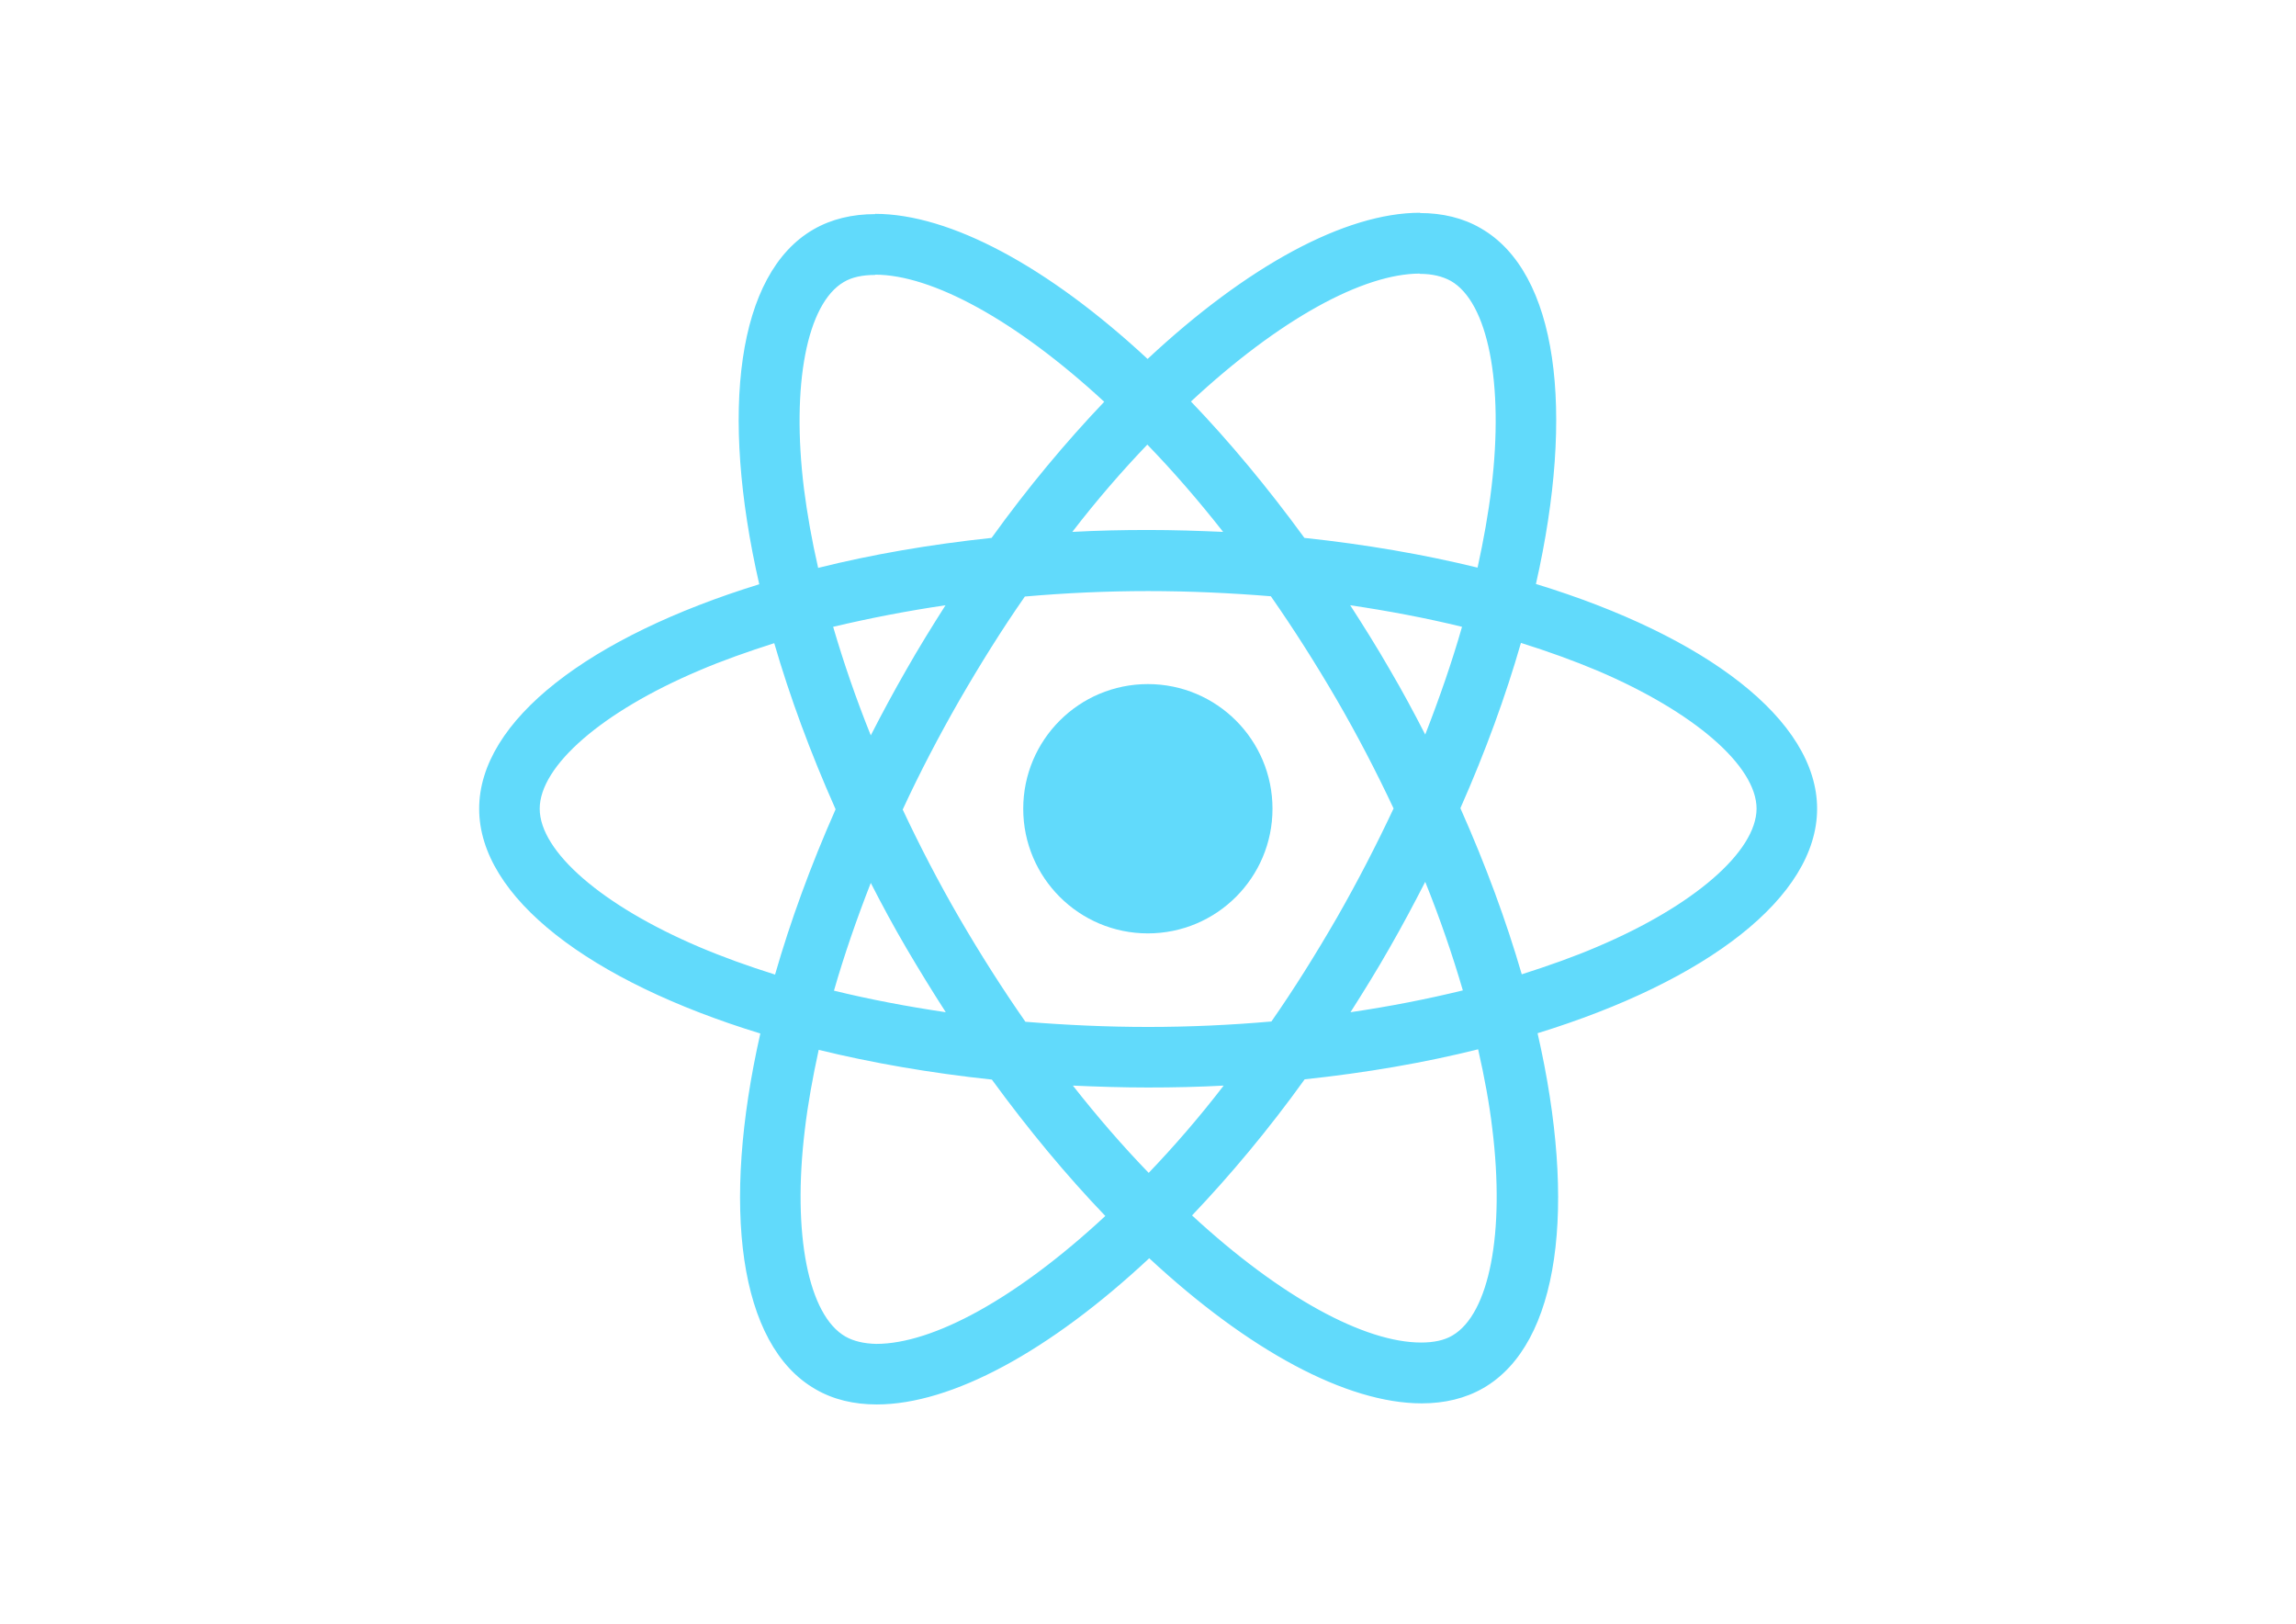
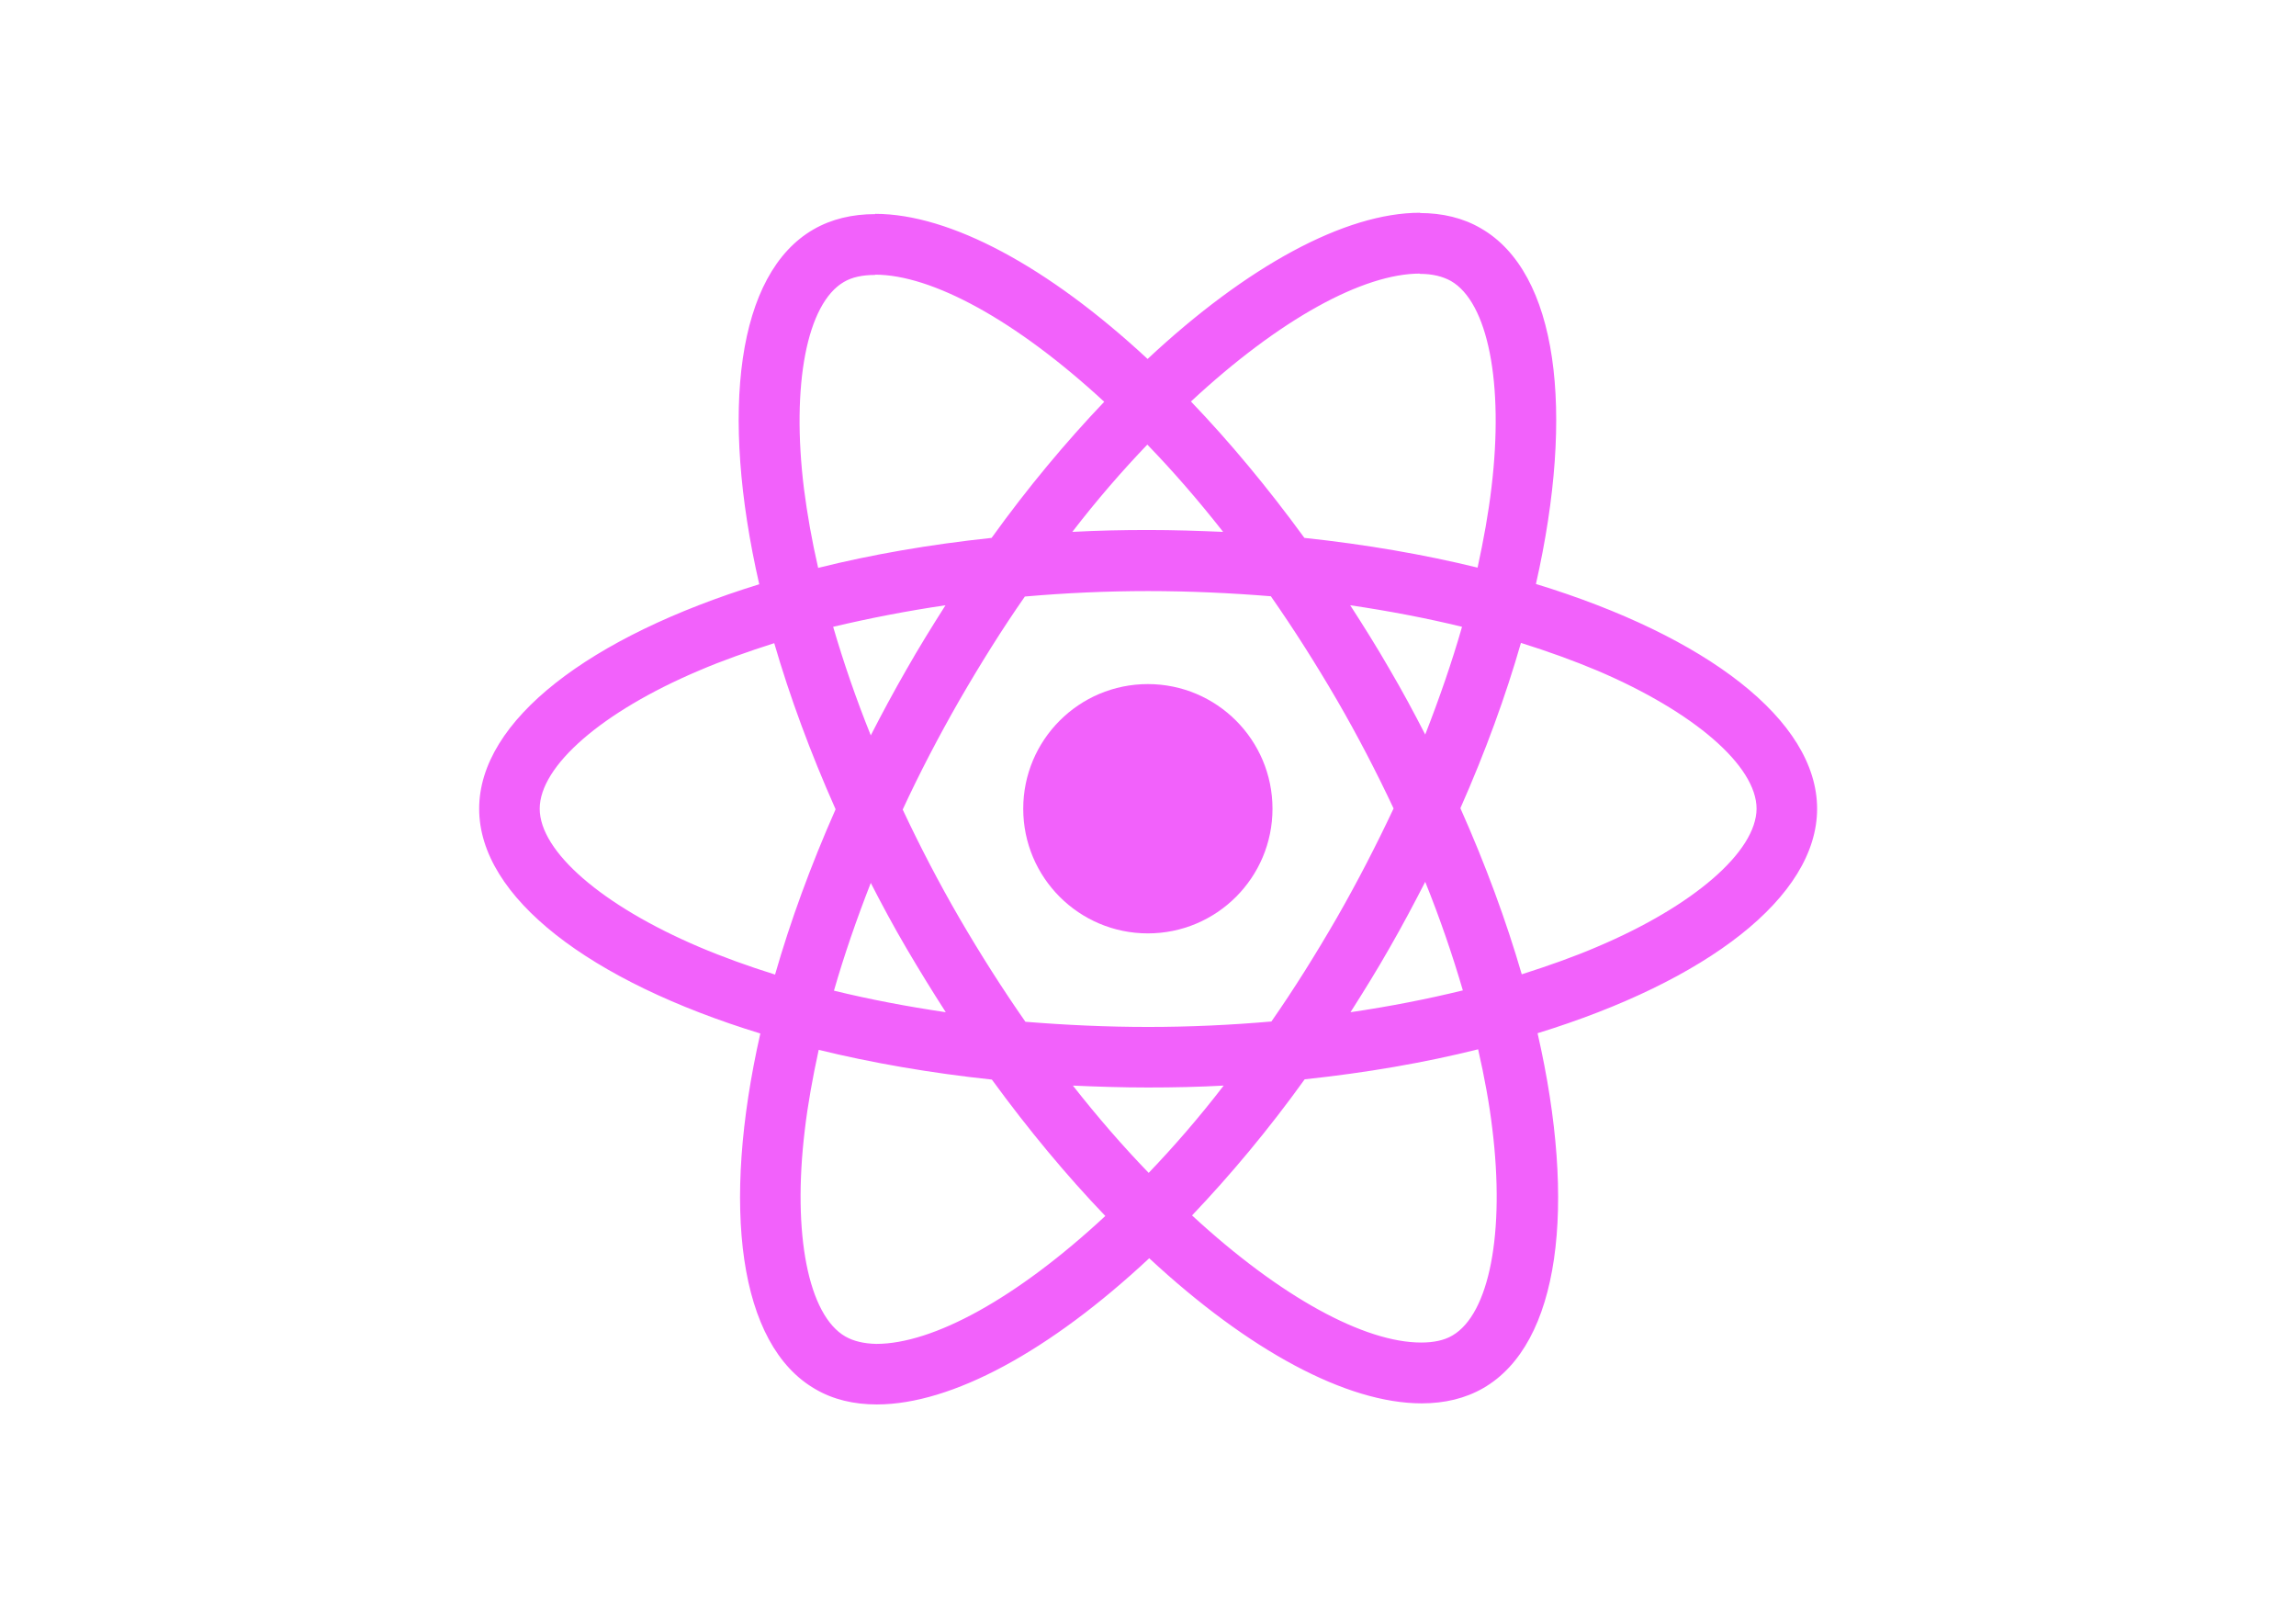
<svg xmlns="http://www.w3.org/2000/svg" viewBox="0 0 841.9 595.3">
+   <defs />
  <g fill="#61DAFB">
-     <path d="M666.3 296.5c0-32.5-40.7-63.3-103.1-82.4 14.4-63.6 8-114.2-20.2-130.4-6.5-3.8-14.1-5.6-22.4-5.6v22.3c4.6 0 8.3.9 11.4 2.6 13.6 7.8 19.5 37.5 14.9 75.7-1.1 9.4-2.9 19.3-5.1 29.4-19.6-4.8-41-8.5-63.5-10.9-13.5-18.5-27.5-35.3-41.6-50 32.6-30.3 63.2-46.9 84-46.9V78c-27.5 0-63.5 19.6-99.9 53.6-36.4-33.8-72.4-53.2-99.9-53.2v22.3c20.7 0 51.4 16.5 84 46.6-14 14.7-28 31.4-41.3 49.9-22.6 2.4-44 6.1-63.6 11-2.3-10-4-19.7-5.2-29-4.7-38.2 1.1-67.9 14.6-75.8 3-1.8 6.9-2.6 11.5-2.6V78.5c-8.4 0-16 1.8-22.6 5.6-28.1 16.2-34.4 66.7-19.9 130.1-62.2 19.2-102.7 49.9-102.7 82.3 0 32.5 40.7 63.3 103.1 82.4-14.4 63.6-8 114.2 20.2 130.4 6.5 3.8 14.1 5.6 22.5 5.6 27.5 0 63.5-19.6 99.9-53.6 36.4 33.8 72.4 53.2 99.9 53.2 8.4 0 16-1.8 22.6-5.6 28.1-16.2 34.4-66.7 19.9-130.1 62-19.1 102.5-49.9 102.5-82.3zm-130.2-66.7c-3.7 12.9-8.3 26.2-13.5 39.5-4.1-8-8.4-16-13.1-24-4.6-8-9.5-15.8-14.4-23.4 14.2 2.1 27.9 4.7 41 7.9zm-45.8 106.5c-7.8 13.5-15.8 26.3-24.1 38.2-14.9 1.3-30 2-45.2 2-15.1 0-30.2-.7-45-1.9-8.3-11.9-16.4-24.6-24.2-38-7.6-13.1-14.5-26.4-20.8-39.8 6.2-13.4 13.2-26.8 20.7-39.9 7.8-13.5 15.8-26.3 24.1-38.2 14.9-1.3 30-2 45.2-2 15.1 0 30.2.7 45 1.9 8.3 11.9 16.4 24.6 24.2 38 7.6 13.1 14.5 26.4 20.8 39.8-6.3 13.4-13.2 26.8-20.7 39.9zm32.3-13c5.4 13.4 10 26.8 13.8 39.8-13.1 3.2-26.9 5.9-41.2 8 4.9-7.7 9.8-15.6 14.4-23.7 4.6-8 8.9-16.1 13-24.1zM421.2 430c-9.3-9.6-18.6-20.3-27.8-32 9 .4 18.2.7 27.5.7 9.4 0 18.7-.2 27.8-.7-9 11.7-18.3 22.4-27.5 32zm-74.4-58.9c-14.2-2.1-27.9-4.7-41-7.9 3.7-12.9 8.3-26.2 13.5-39.5 4.1 8 8.4 16 13.1 24 4.7 8 9.5 15.8 14.4 23.4zM420.7 163c9.3 9.6 18.6 20.3 27.8 32-9-.4-18.2-.7-27.5-.7-9.4 0-18.7.2-27.8.7 9-11.7 18.3-22.4 27.5-32zm-74 58.9c-4.9 7.7-9.8 15.6-14.4 23.7-4.6 8-8.9 16-13 24-5.4-13.4-10-26.8-13.8-39.8 13.1-3.1 26.9-5.8 41.2-7.9zm-90.5 125.2c-35.4-15.1-58.3-34.9-58.3-50.6 0-15.7 22.9-35.6 58.3-50.6 8.6-3.7 18-7 27.7-10.1 5.7 19.6 13.2 40 22.5 60.9-9.2 20.8-16.6 41.1-22.2 60.6-9.9-3.1-19.3-6.5-28-10.2zM310 490c-13.6-7.8-19.5-37.5-14.9-75.7 1.1-9.4 2.9-19.3 5.1-29.4 19.6 4.8 41 8.5 63.5 10.9 13.5 18.5 27.5 35.3 41.6 50-32.6 30.3-63.2 46.9-84 46.9-4.5-.1-8.3-1-11.3-2.7zm237.2-76.2c4.7 38.2-1.1 67.9-14.6 75.8-3 1.8-6.9 2.6-11.5 2.6-20.7 0-51.4-16.5-84-46.6 14-14.7 28-31.4 41.3-49.9 22.6-2.4 44-6.1 63.6-11 2.3 10.1 4.1 19.8 5.2 29.1zm38.5-66.7c-8.6 3.7-18 7-27.7 10.1-5.7-19.6-13.2-40-22.5-60.9 9.2-20.8 16.6-41.1 22.2-60.6 9.9 3.1 19.3 6.5 28.1 10.2 35.4 15.1 58.3 34.9 58.3 50.6-.1 15.7-23 35.6-58.4 50.6zM320.8 78.4z" />
-     <circle cx="420.9" cy="296.5" r="45.7" />
-     <path d="M520.5 78.1z" />
+     <path d="M666.3 296.5c0-32.5-40.7-63.3-103.1-82.4 14.4-63.6 8-114.2-20.2-130.4-6.5-3.8-14.1-5.6-22.4-5.6v22.3c4.6 0 8.3.9 11.4 2.6 13.6 7.8 19.5 37.5 14.9 75.7-1.1 9.4-2.9 19.3-5.1 29.4-19.6-4.8-41-8.5-63.5-10.9-13.5-18.5-27.5-35.3-41.6-50 32.6-30.3 63.2-46.9 84-46.9V78c-27.5 0-63.5 19.6-99.9 53.6-36.4-33.8-72.4-53.2-99.9-53.2v22.3c20.7 0 51.4 16.5 84 46.6-14 14.7-28 31.4-41.3 49.9-22.6 2.4-44 6.1-63.6 11-2.3-10-4-19.7-5.2-29-4.7-38.2 1.1-67.9 14.6-75.8 3-1.8 6.9-2.6 11.5-2.6V78.5c-8.4 0-16 1.8-22.6 5.6-28.1 16.2-34.4 66.7-19.9 130.1-62.2 19.2-102.7 49.9-102.7 82.3 0 32.5 40.7 63.3 103.1 82.4-14.4 63.6-8 114.2 20.2 130.4 6.5 3.8 14.1 5.6 22.5 5.6 27.5 0 63.5-19.6 99.9-53.6 36.4 33.8 72.4 53.2 99.9 53.2 8.4 0 16-1.8 22.6-5.6 28.1-16.2 34.4-66.7 19.9-130.1 62-19.1 102.5-49.9 102.5-82.3zm-130.2-66.7c-3.7 12.9-8.3 26.2-13.5 39.5-4.1-8-8.4-16-13.1-24-4.6-8-9.5-15.8-14.4-23.4 14.2 2.1 27.9 4.7 41 7.9zm-45.8 106.5c-7.8 13.5-15.8 26.3-24.1 38.2-14.9 1.3-30 2-45.2 2-15.1 0-30.2-.7-45-1.9-8.3-11.9-16.4-24.6-24.2-38-7.6-13.1-14.5-26.4-20.8-39.8 6.2-13.4 13.2-26.8 20.7-39.9 7.8-13.5 15.8-26.3 24.1-38.2 14.9-1.3 30-2 45.2-2 15.1 0 30.2.7 45 1.9 8.3 11.9 16.4 24.6 24.2 38 7.6 13.1 14.5 26.4 20.8 39.8-6.3 13.4-13.2 26.8-20.7 39.9zm32.3-13c5.4 13.4 10 26.8 13.8 39.8-13.1 3.2-26.9 5.9-41.2 8 4.9-7.7 9.8-15.6 14.4-23.7 4.6-8 8.9-16.1 13-24.1zM421.2 430c-9.3-9.6-18.6-20.3-27.8-32 9 .4 18.2.7 27.5.7 9.4 0 18.7-.2 27.8-.7-9 11.7-18.3 22.4-27.5 32zm-74.4-58.9c-14.2-2.1-27.9-4.7-41-7.9 3.7-12.9 8.3-26.2 13.5-39.5 4.1 8 8.4 16 13.1 24 4.7 8 9.5 15.8 14.4 23.4zM420.7 163c9.3 9.6 18.6 20.3 27.8 32-9-.4-18.2-.7-27.5-.7-9.4 0-18.7.2-27.8.7 9-11.7 18.3-22.4 27.5-32zm-74 58.9c-4.9 7.7-9.8 15.6-14.4 23.7-4.6 8-8.9 16-13 24-5.4-13.4-10-26.8-13.8-39.8 13.1-3.1 26.9-5.8 41.2-7.9zm-90.5 125.2c-35.4-15.1-58.3-34.9-58.3-50.6 0-15.7 22.9-35.6 58.3-50.6 8.6-3.7 18-7 27.7-10.1 5.7 19.6 13.2 40 22.5 60.9-9.2 20.8-16.6 41.1-22.2 60.6-9.9-3.1-19.3-6.5-28-10.2zM310 490c-13.6-7.8-19.5-37.5-14.9-75.7 1.1-9.4 2.9-19.3 5.1-29.4 19.6 4.8 41 8.5 63.5 10.9 13.5 18.5 27.5 35.3 41.6 50-32.6 30.3-63.2 46.9-84 46.9-4.5-.1-8.3-1-11.3-2.7zm237.2-76.2c4.7 38.2-1.1 67.9-14.6 75.8-3 1.8-6.9 2.6-11.5 2.6-20.7 0-51.4-16.5-84-46.6 14-14.7 28-31.4 41.3-49.9 22.6-2.4 44-6.1 63.6-11 2.3 10.1 4.1 19.8 5.2 29.1zm38.5-66.7c-8.6 3.7-18 7-27.7 10.1-5.7-19.6-13.2-40-22.5-60.9 9.2-20.8 16.6-41.1 22.2-60.6 9.9 3.1 19.3 6.5 28.1 10.2 35.4 15.1 58.3 34.9 58.3 50.6-.1 15.7-23 35.6-58.4 50.6zM320.8 78.4z" style="fill: rgb(242, 97, 251);" />
+     <circle cx="420.9" cy="296.5" r="45.7" style="fill: rgb(242, 97, 251);" />
+     <path d="M520.5 78.1z" style="fill: rgb(242, 97, 251);" />
  </g>
</svg>
